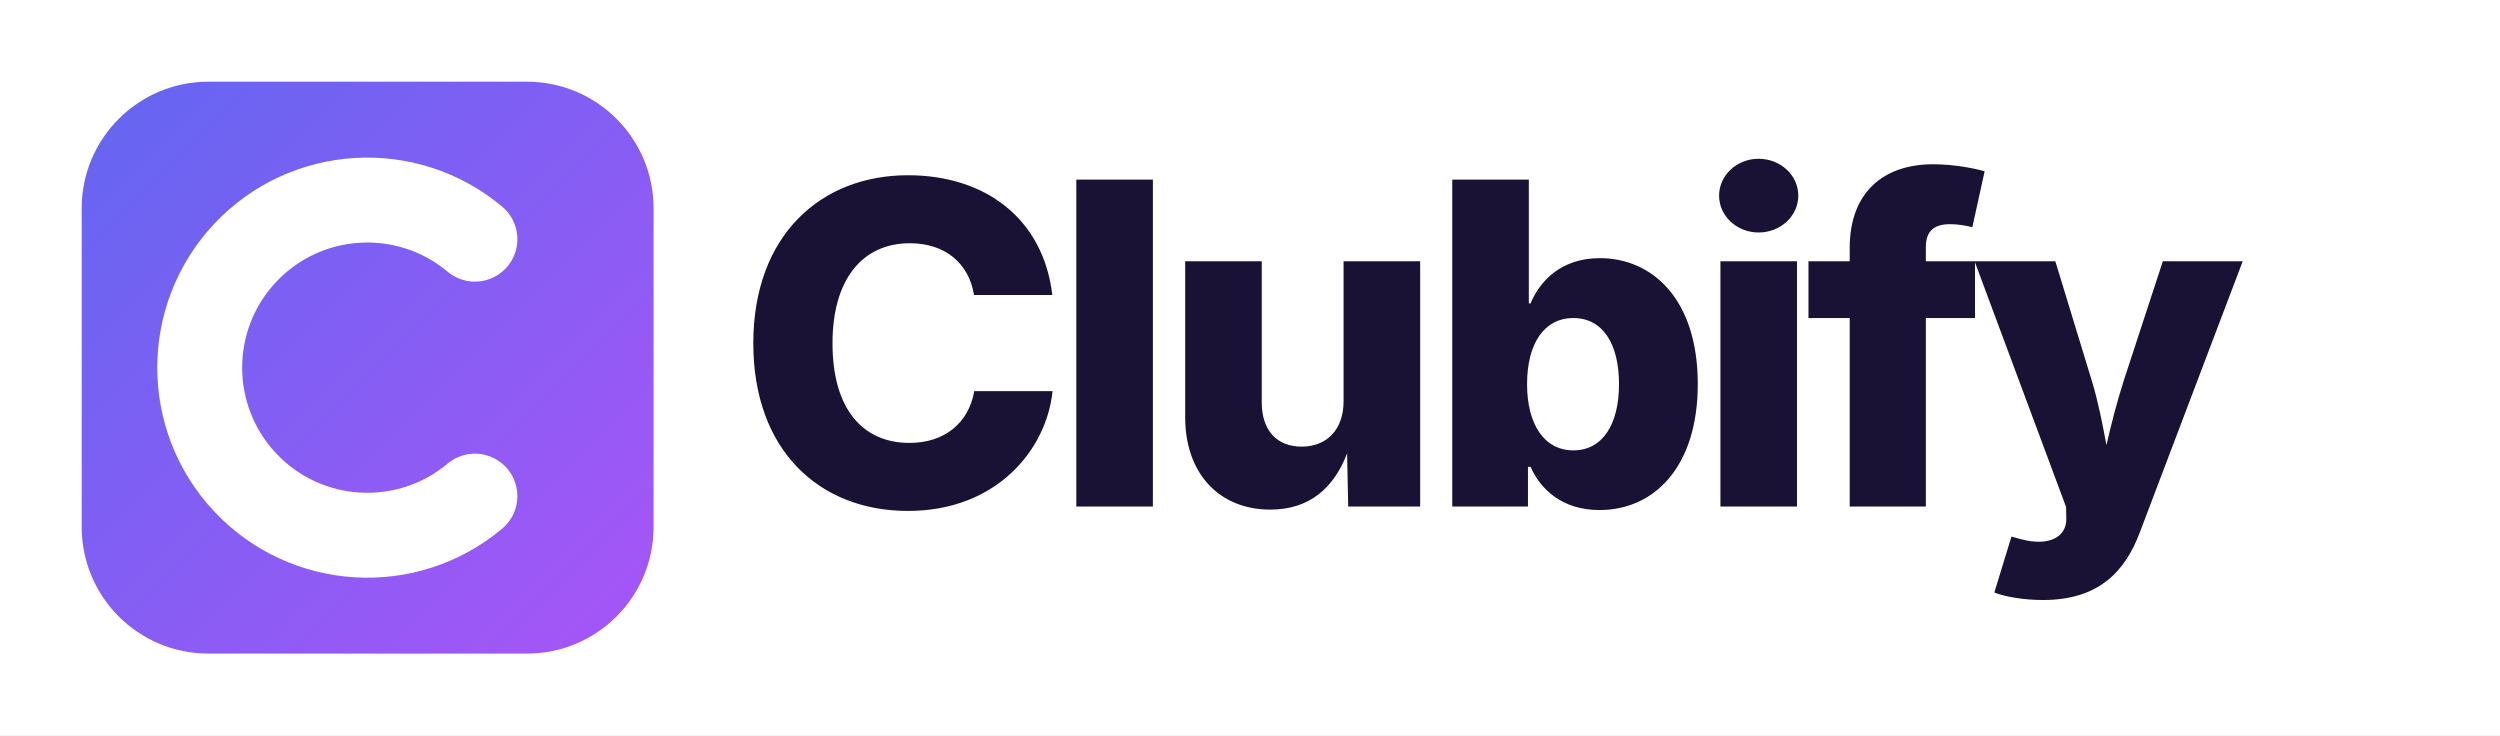
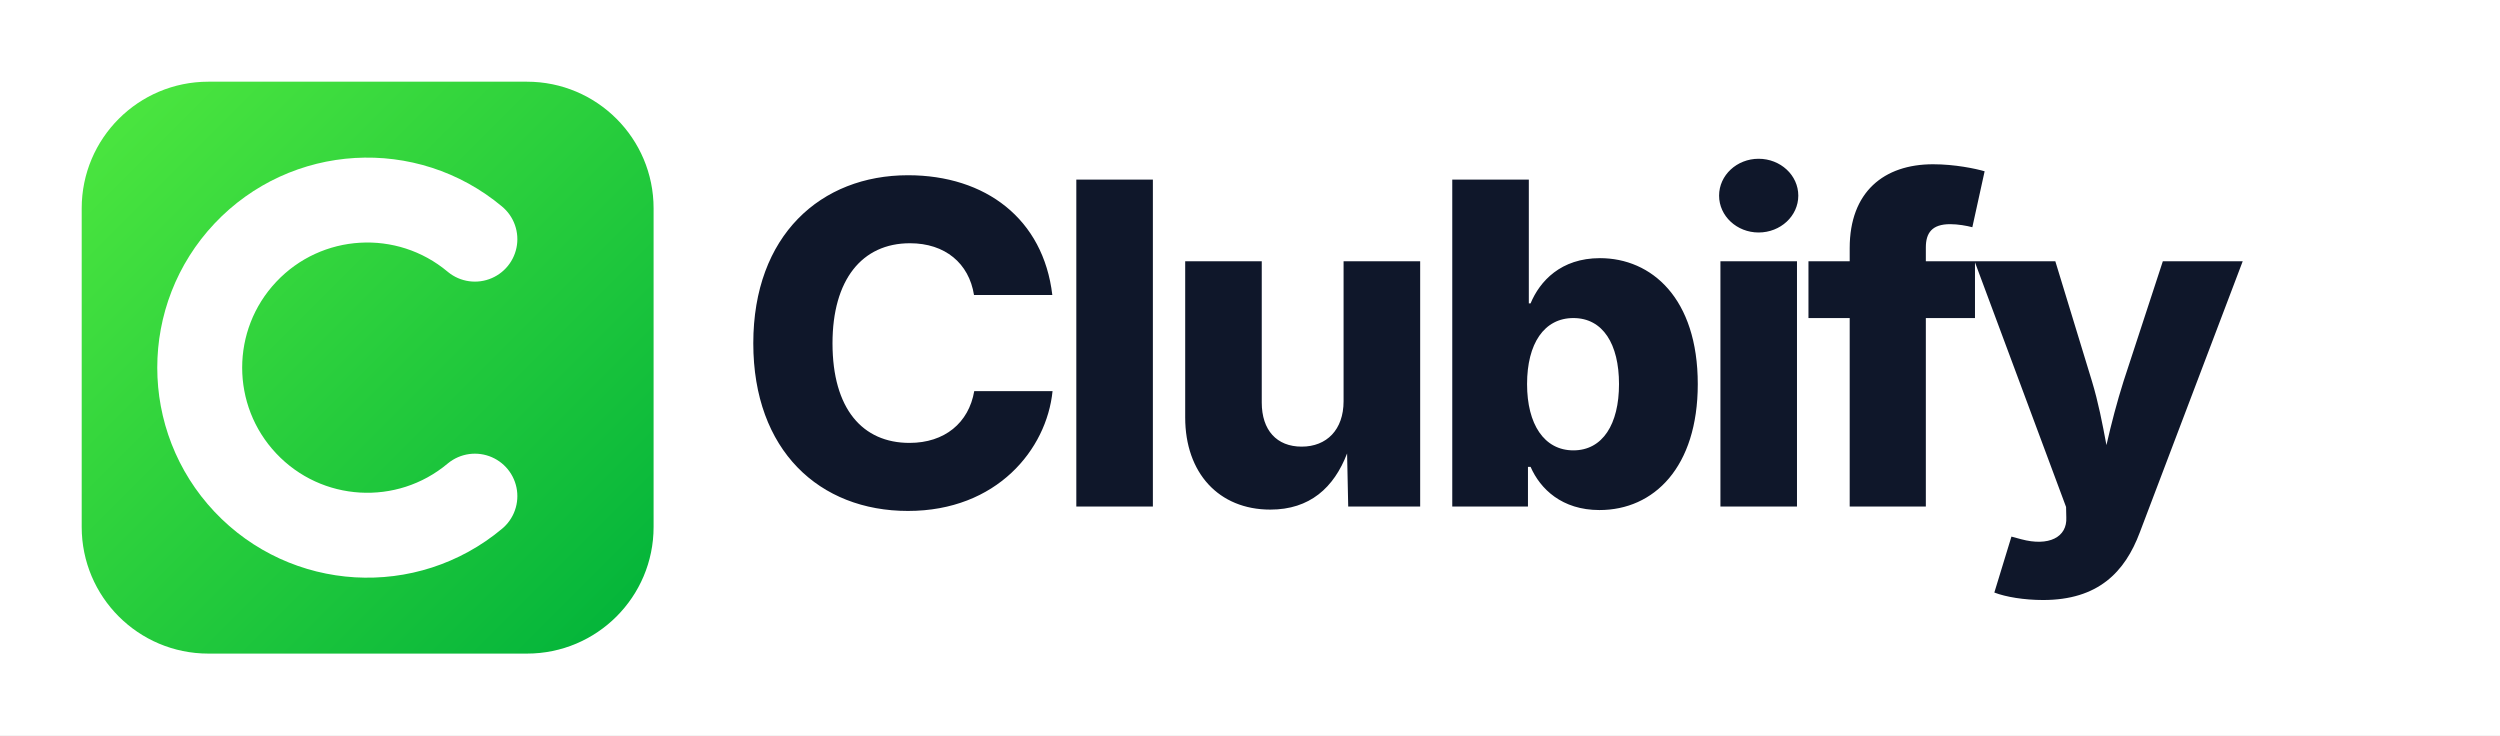
<svg xmlns="http://www.w3.org/2000/svg" width="1224" height="360" viewBox="0 0 1224 360">
  <defs>
    <linearGradient id="markBg" x1="0" y1="0" x2="1" y2="1">
-       <stop offset="0%" stop-color="#6366F1" />
-       <stop offset="100%" stop-color="#A855F7" />
+       <stop offset="0%" stop-color="#4FE83F" />
+       <stop offset="100%" stop-color="#00B23A" />
    </linearGradient>
  </defs>
  <rect width="1224" height="360" fill="#FFFFFF" />
  <g transform="translate(40 40)">
    <rect width="280" height="280" rx="62" ry="62" fill="url(#markBg)" />
    <g transform="translate(140 140) scale(0.547) translate(-256 -256)">
      <path d="M 352 141 A 150 150 0 1 0 352 371" fill="none" stroke="#FFFFFF" stroke-width="76" stroke-linecap="round" />
    </g>
  </g>
-   <text x="360" y="248" font-family="-apple-system, BlinkMacSystemFont, 'SF Pro Display', system-ui, sans-serif" font-weight="800" font-size="220" letter-spacing="-9" fill="#1A1235">Clubify</text>
+   <text x="360" y="248" font-family="-apple-system, BlinkMacSystemFont, 'SF Pro Display', system-ui, sans-serif" font-weight="800" font-size="220" letter-spacing="-9" fill="#0F172A">Clubify</text>
</svg>
